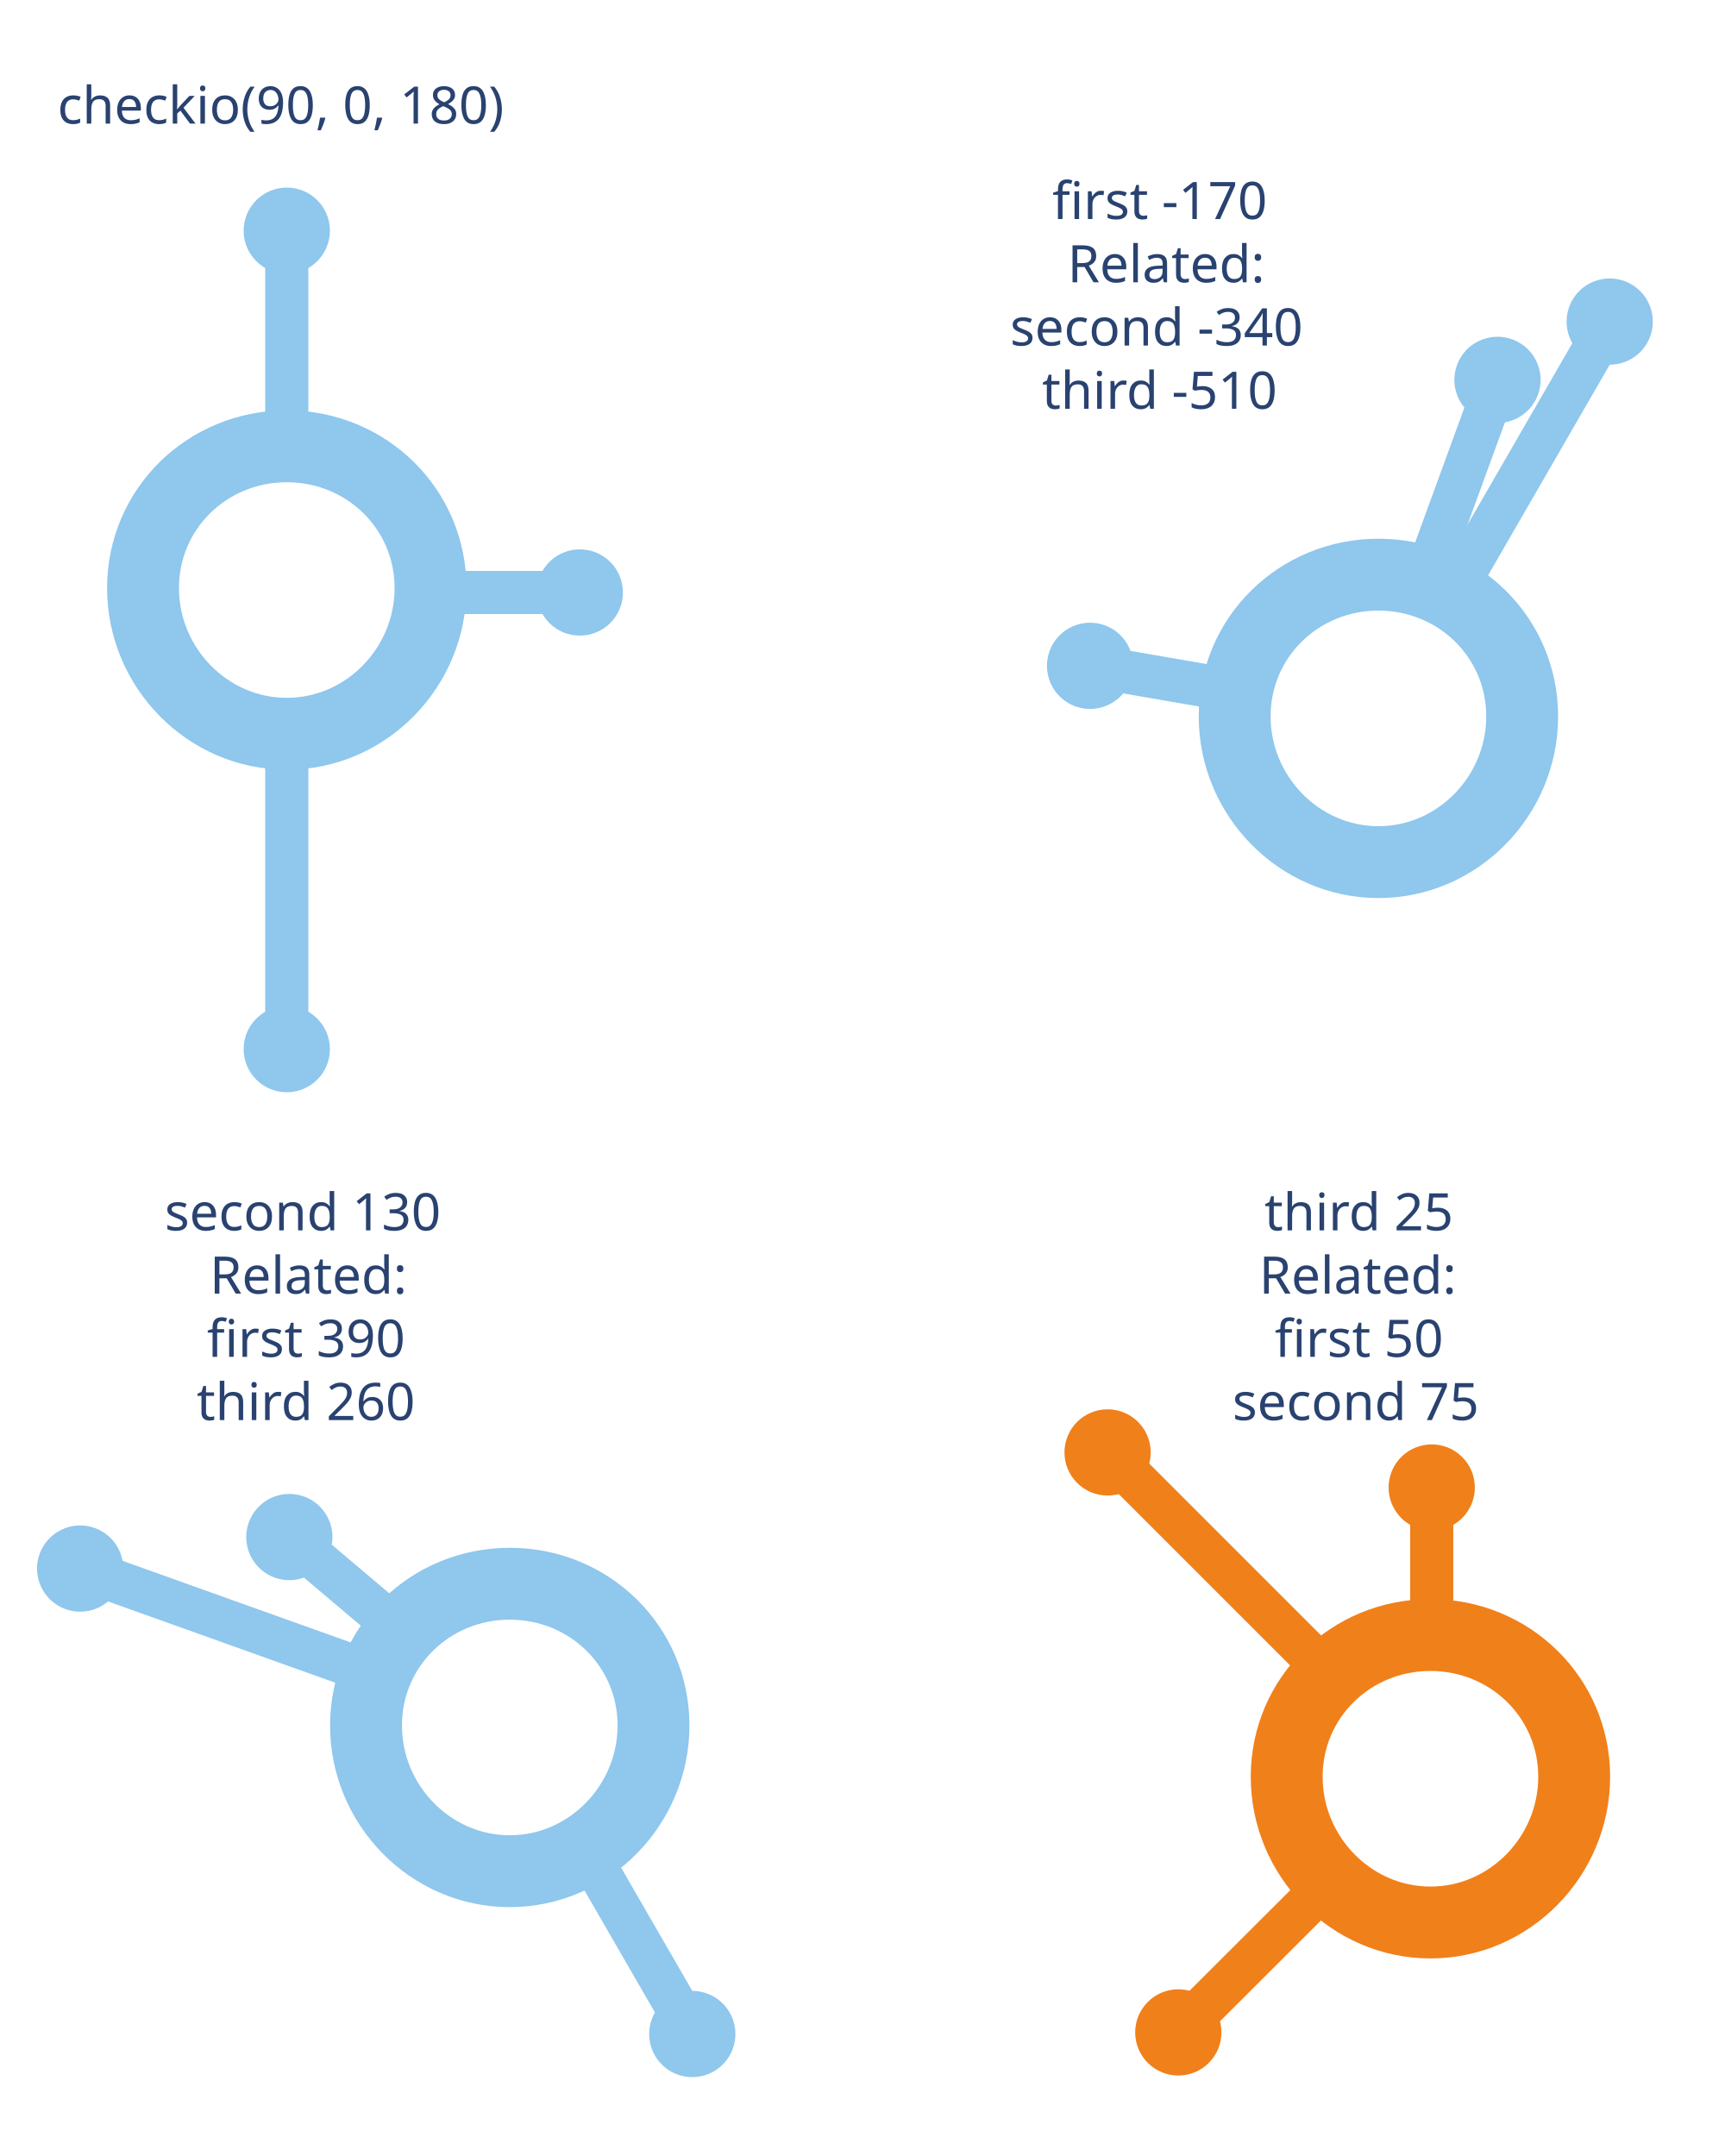
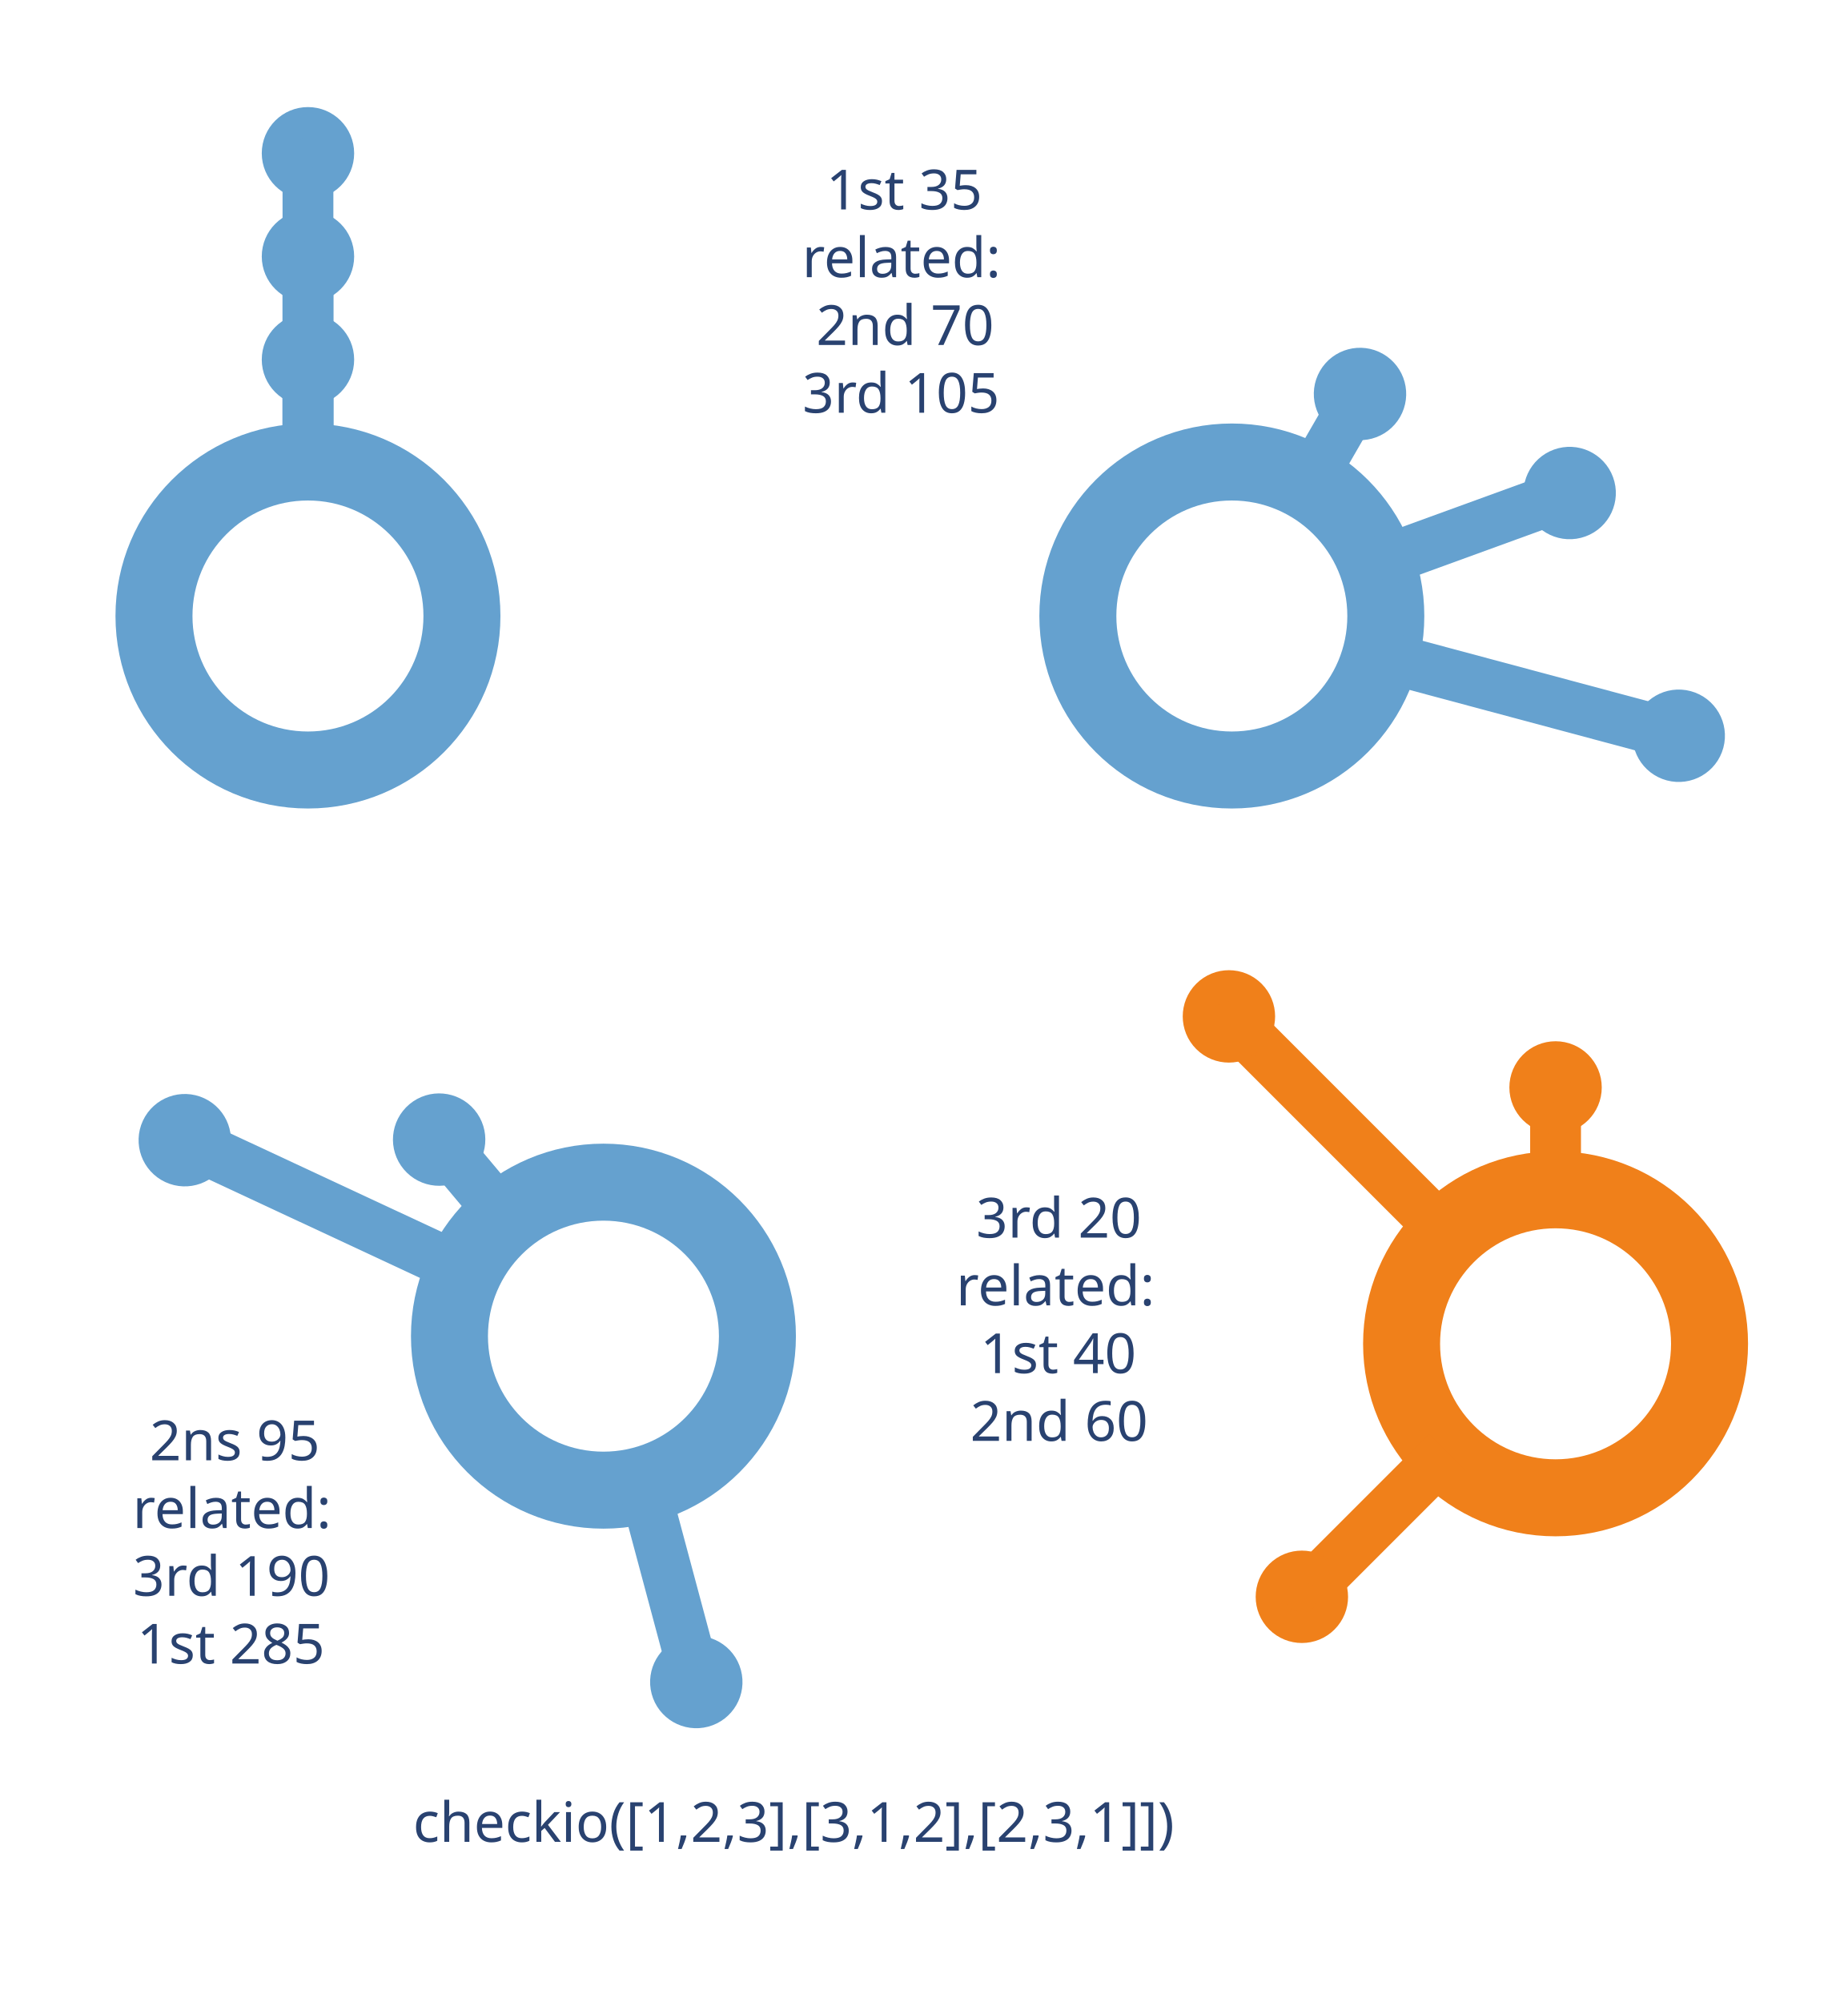
- <svg xmlns="http://www.w3.org/2000/svg" version="1.1" x="0px" y="0px" width="1200" height="1500" viewBox="0, 0, 1200, 1500">
+ <svg xmlns="http://www.w3.org/2000/svg" version="1.1" x="0px" y="0px" width="1200" height="1300" viewBox="0, 0, 1200, 1300">
  <g id="Background">
-     <rect x="0" y="0" width="1200" height="1500" fill="#000000" fill-opacity="0" />
+     <rect x="0" y="0" width="1200" height="1300" fill="#000000" fill-opacity="0" />
  </g>
+   <g id="Background" />
  <g id="Layer 1">
-     <path d="M199.5,510.501 C144.271,510.501 99.5,464.364 99.5,409.135 C99.5,353.907 144.271,310.501 199.5,310.501 C254.728,310.501 299.5,353.907 299.5,409.135 C299.5,464.364 254.728,510.501 199.5,510.501 z" fill-opacity="0" stroke="#8FC7ED" stroke-width="50" />
+     <path d="M200,500 C144.772,500 100,455.228 100,400 C100,344.772 144.772,300 200,300 C255.228,300 300,344.772 300,400 C300,455.228 255.228,500 200,500 z" fill-opacity="0" stroke="#65A1CF" stroke-width="50" />
    <g>
-       <path d="M80.5,405.714" fill="#8FC7ED" />
-       <path d="M80.5,405.714" fill-opacity="0" stroke="#8FC7ED" stroke-width="50" />
+       <path d="M200,300 L200,100" fill-opacity="0" stroke="#65A1CF" stroke-width="33" />
+       <g>
+         <path d="M200,119.527 C188.954,119.527 180,110.573 180,99.527 C180,88.482 188.954,79.527 200,79.527 C211.046,79.527 220,88.482 220,99.527 C220,110.573 211.046,119.527 200,119.527 z" fill="#65A1CF" />
+         <path d="M200,119.527 C188.954,119.527 180,110.573 180,99.527 C180,88.482 188.954,79.527 200,79.527 C211.046,79.527 220,88.482 220,99.527 C220,110.573 211.046,119.527 200,119.527 z" fill-opacity="0" stroke="#65A1CF" stroke-width="20" />
+       </g>
    </g>
    <g>
+       <path d="M200,300 L200,234" fill-opacity="0" stroke="#65A1CF" stroke-width="33" />
      <g>
-         <path d="M301.21,412.211 L391.21,412.211" fill="#8FC7ED" />
-         <path d="M301.21,412.211 L391.21,412.211" fill-opacity="0" stroke="#8FC7ED" stroke-width="30" />
+         <path d="M200,253.527 C188.954,253.527 180,244.573 180,233.527 C180,222.482 188.954,213.527 200,213.527 C211.046,213.527 220,222.482 220,233.527 C220,244.573 211.046,253.527 200,253.527 z" fill="#65A1CF" />
+         <path d="M200,253.527 C188.954,253.527 180,244.573 180,233.527 C180,222.482 188.954,213.527 200,213.527 C211.046,213.527 220,222.482 220,233.527 C220,244.573 211.046,253.527 200,253.527 z" fill-opacity="0" stroke="#65A1CF" stroke-width="20" />
+       </g>
+     </g>
+     <g>
+       <path d="M200,300 L200,167" fill-opacity="0" stroke="#65A1CF" stroke-width="33" />
+       <g>
+         <path d="M200,186.527 C188.954,186.527 180,177.573 180,166.527 C180,155.482 188.954,146.527 200,146.527 C211.046,146.527 220,155.482 220,166.527 C220,177.573 211.046,186.527 200,186.527 z" fill="#65A1CF" />
+         <path d="M200,186.527 C188.954,186.527 180,177.573 180,166.527 C180,155.482 188.954,146.527 200,146.527 C211.046,146.527 220,155.482 220,166.527 C220,177.573 211.046,186.527 200,186.527 z" fill-opacity="0" stroke="#65A1CF" stroke-width="20" />
+       </g>
+     </g>
+     <text transform="matrix(1, 0, 0, 1, 600, 200)">
+       <tspan x="-63.422" y="-64" font-family="Verdana-Bold" font-size="36" fill="#294270">1st 35</tspan>
+       <tspan x="-79.058" y="-20" font-family="Verdana-Bold" font-size="36" fill="#294270">related:</tspan>
+       <tspan x="-69.952" y="24" font-family="Verdana-Bold" font-size="36" fill="#294270">2nd 70</tspan>
+       <tspan x="-78.873" y="68" font-family="Verdana-Bold" font-size="36" fill="#294270">3rd 105</tspan>
+     </text>
+     <text transform="matrix(1, 0, 0, 1, 700, 867.635)">
+       <tspan x="-66.076" y="-64" font-family="Verdana-Bold" font-size="36" fill="#294270">3rd 20</tspan>
+       <tspan x="-79.058" y="-20" font-family="Verdana-Bold" font-size="36" fill="#294270">related:</tspan>
+       <tspan x="-63.422" y="24" font-family="Verdana-Bold" font-size="36" fill="#294270">1st 40</tspan>
+       <tspan x="-69.952" y="68" font-family="Verdana-Bold" font-size="36" fill="#294270">2nd 60</tspan>
+     </text>
+     <text transform="matrix(1, 0, 0, 1, 165.194, 1012.229)">
+       <tspan x="-68.045" y="-64" font-family="Verdana-Bold" font-size="36" fill="#294270">2ns 95</tspan>
+       <tspan x="-79.058" y="-20" font-family="Verdana-Bold" font-size="36" fill="#294270">related:</tspan>
+       <tspan x="-78.873" y="24" font-family="Verdana-Bold" font-size="36" fill="#294270">3rd 190</tspan>
+       <tspan x="-76.219" y="68" font-family="Verdana-Bold" font-size="36" fill="#294270">1st 285</tspan>
+     </text>
+     <path d="M800,500 C744.772,500 700,455.228 700,400 C700,344.772 744.772,300 800,300 C855.228,300 900,344.772 900,400 C900,455.228 855.228,500 800,500 z" fill-opacity="0" stroke="#65A1CF" stroke-width="50" />
+     <g>
+       <path d="M896.593,425.882 L1089.778,477.646" fill-opacity="0" stroke="#65A1CF" stroke-width="33" />
+       <g>
+         <path d="M1070.916,472.592 C1073.775,461.922 1084.741,455.591 1095.411,458.45 C1106.08,461.309 1112.412,472.275 1109.553,482.945 C1106.694,493.614 1095.727,499.946 1085.058,497.087 C1074.389,494.228 1068.057,483.261 1070.916,472.592 z" fill="#65A1CF" />
+         <path d="M1070.916,472.592 C1073.775,461.922 1084.741,455.591 1095.411,458.45 C1106.08,461.309 1112.412,472.275 1109.553,482.945 C1106.694,493.614 1095.727,499.946 1085.058,497.087 C1074.389,494.228 1068.057,483.261 1070.916,472.592 z" fill-opacity="0" stroke="#65A1CF" stroke-width="20" />
+       </g>
+     </g>
+     <g>
+       <path d="M850,313.398 L883,256.24" fill-opacity="0" stroke="#65A1CF" stroke-width="33" />
+       <g>
+         <path d="M873.236,273.151 C863.67,267.628 860.393,255.396 865.916,245.831 C871.439,236.265 883.67,232.987 893.236,238.51 C902.802,244.033 906.08,256.265 900.557,265.831 C895.034,275.396 882.802,278.674 873.236,273.151 z" fill="#65A1CF" />
+         <path d="M873.236,273.151 C863.67,267.628 860.393,255.396 865.916,245.831 C871.439,236.265 883.67,232.987 893.236,238.51 C902.802,244.033 906.08,256.265 900.557,265.831 C895.034,275.396 882.802,278.674 873.236,273.151 z" fill-opacity="0" stroke="#65A1CF" stroke-width="20" />
+       </g>
+     </g>
+     <g>
+       <path d="M893.969,365.798 L1018.948,320.309" fill-opacity="0" stroke="#65A1CF" stroke-width="33" />
+       <g>
+         <path d="M1000.599,326.988 C996.821,316.609 1002.173,305.132 1012.552,301.354 C1022.932,297.576 1034.409,302.928 1038.186,313.307 C1041.964,323.687 1036.612,335.164 1026.233,338.942 C1015.853,342.719 1004.377,337.368 1000.599,326.988 z" fill="#65A1CF" />
+         <path d="M1000.599,326.988 C996.821,316.609 1002.173,305.132 1012.552,301.354 C1022.932,297.576 1034.409,302.928 1038.186,313.307 C1041.964,323.687 1036.612,335.164 1026.233,338.942 C1015.853,342.719 1004.377,337.368 1000.599,326.988 z" fill-opacity="0" stroke="#65A1CF" stroke-width="20" />
+       </g>
+     </g>
+     <path d="M391.897,967.635 C336.669,967.635 291.897,922.864 291.897,867.635 C291.897,812.407 336.669,767.635 391.897,767.635 C447.126,767.635 491.897,812.407 491.897,867.635 C491.897,922.864 447.126,967.635 391.897,967.635 z" fill-opacity="0" stroke="#65A1CF" stroke-width="50" />
+     <g>
+       <path d="M301.695,825.102 L120.433,740.578" fill-opacity="0" stroke="#65A1CF" stroke-width="33" />
+       <g>
+         <path d="M138.131,748.831 C133.463,758.841 121.563,763.173 111.552,758.505 C101.542,753.836 97.211,741.937 101.879,731.926 C106.547,721.915 118.446,717.584 128.457,722.252 C138.468,726.92 142.799,738.82 138.131,748.831 z" fill="#65A1CF" />
+         <path d="M138.131,748.831 C133.463,758.841 121.563,763.173 111.552,758.505 C101.542,753.836 97.211,741.937 101.879,731.926 C106.547,721.915 118.446,717.584 128.457,722.252 C138.468,726.92 142.799,738.82 138.131,748.831 z" fill-opacity="0" stroke="#65A1CF" stroke-width="20" />
+       </g>
+     </g>
+     <g>
+       <path d="M327.922,790.922 L285.498,740.363" fill-opacity="0" stroke="#65A1CF" stroke-width="33" />
+       <g>
+         <path d="M298.05,755.321 C289.589,762.421 276.974,761.318 269.874,752.856 C262.774,744.395 263.877,731.78 272.339,724.68 C280.8,717.58 293.415,718.683 300.515,727.145 C307.615,735.606 306.512,748.221 298.05,755.321 z" fill="#65A1CF" />
+         <path d="M298.05,755.321 C289.589,762.421 276.974,761.318 269.874,752.856 C262.774,744.395 263.877,731.78 272.339,724.68 C280.8,717.58 293.415,718.683 300.515,727.145 C307.615,735.606 306.512,748.221 298.05,755.321 z" fill-opacity="0" stroke="#65A1CF" stroke-width="20" />
+       </g>
+     </g>
+     <g>
+       <path d="M417.657,963.299 L452.08,1091.768" fill-opacity="0" stroke="#65A1CF" stroke-width="33" />
+       <g>
+         <path d="M447.026,1072.906 C457.695,1070.047 468.662,1076.378 471.521,1087.048 C474.379,1097.717 468.048,1108.684 457.378,1111.543 C446.709,1114.401 435.742,1108.07 432.884,1097.401 C430.025,1086.731 436.356,1075.765 447.026,1072.906 z" fill="#65A1CF" />
+         <path d="M447.026,1072.906 C457.695,1070.047 468.662,1076.378 471.521,1087.048 C474.379,1097.717 468.048,1108.684 457.378,1111.543 C446.709,1114.401 435.742,1108.07 432.884,1097.401 C430.025,1086.731 436.356,1075.765 447.026,1072.906 z" fill-opacity="0" stroke="#65A1CF" stroke-width="20" />
+       </g>
+     </g>
+     <path d="M1010.239,972.603 C955.011,972.603 910.239,927.832 910.239,872.603 C910.239,817.375 955.011,772.603 1010.239,772.603 C1065.468,772.603 1110.239,817.375 1110.239,872.603 C1110.239,927.832 1065.468,972.603 1010.239,972.603 z" fill-opacity="0" stroke="#F0801A" stroke-width="50" />
+     <g>
+       <g>
+         <path d="M939.864,801.756 L798.442,660.334" fill="#F0801A" />
+         <path d="M939.864,801.756 L798.442,660.334" fill-opacity="0" stroke="#F0801A" stroke-width="33" />
      </g>
      <g>
-         <path d="M417.484,398.069 C425.295,405.879 425.295,418.543 417.484,426.353 C409.674,434.164 397.011,434.164 389.2,426.353 C381.39,418.543 381.39,405.879 389.2,398.069 C397.011,390.258 409.674,390.258 417.484,398.069 z" fill="#8FC7ED" />
-         <path d="M417.484,398.069 C425.295,405.879 425.295,418.543 417.484,426.353 C409.674,434.164 397.011,434.164 389.2,426.353 C381.39,418.543 381.39,405.879 389.2,398.069 C397.011,390.258 409.674,390.258 417.484,398.069 z" fill-opacity="0" stroke="#8FC7ED" stroke-width="20" />
+         <path d="M812.25,674.142 C804.44,681.953 791.777,681.953 783.966,674.142 C776.156,666.332 776.156,653.668 783.966,645.858 C791.777,638.047 804.44,638.047 812.25,645.858 C820.061,653.668 820.061,666.332 812.25,674.142 z" fill="#F0801A" />
+         <path d="M812.25,674.142 C804.44,681.953 791.777,681.953 783.966,674.142 C776.156,666.332 776.156,653.668 783.966,645.858 C791.777,638.047 804.44,638.047 812.25,645.858 C820.061,653.668 820.061,666.332 812.25,674.142 z" fill-opacity="0" stroke="#F0801A" stroke-width="20" />
      </g>
    </g>
    <g>
      <g>
-         <path d="M199.5,310.5 L199.5,170.5" fill="#8FC7ED" />
-         <path d="M199.5,310.5 L199.5,170.5" fill-opacity="0" stroke="#8FC7ED" stroke-width="30" />
+         <path d="M1010.24,772.605 L1010.24,706.605" fill="#F0801A" />
+         <path d="M1010.24,772.605 L1010.24,706.605" fill-opacity="0" stroke="#F0801A" stroke-width="33" />
      </g>
      <g>
-         <path d="M199.5,180.5 C188.454,180.5 179.5,171.546 179.5,160.5 C179.5,149.454 188.454,140.5 199.5,140.5 C210.545,140.5 219.5,149.454 219.5,160.5 C219.5,171.546 210.545,180.5 199.5,180.5 z" fill="#8FC7ED" />
-         <path d="M199.5,180.5 C188.454,180.5 179.5,171.546 179.5,160.5 C179.5,149.454 188.454,140.5 199.5,140.5 C210.545,140.5 219.5,149.454 219.5,160.5 C219.5,171.546 210.545,180.5 199.5,180.5 z" fill-opacity="0" stroke="#8FC7ED" stroke-width="20" />
+         <path d="M1010.24,726.132 C999.195,726.132 990.24,717.178 990.24,706.132 C990.24,695.086 999.195,686.132 1010.24,686.132 C1021.286,686.132 1030.24,695.086 1030.24,706.132 C1030.24,717.178 1021.286,726.132 1010.24,726.132 z" fill="#F0801A" />
+         <path d="M1010.24,726.132 C999.195,726.132 990.24,717.178 990.24,706.132 C990.24,695.086 999.195,686.132 1010.24,686.132 C1021.286,686.132 1030.24,695.086 1030.24,706.132 C1030.24,717.178 1021.286,726.132 1010.24,726.132 z" fill-opacity="0" stroke="#F0801A" stroke-width="20" />
      </g>
    </g>
    <g>
      <g>
-         <path d="M199.5,510.5 L199.5,710.5" fill="#8FC7ED" />
-         <path d="M199.5,510.5 L199.5,710.5" fill-opacity="0" stroke="#8FC7ED" stroke-width="30" />
+         <path d="M939.864,942.508 L845.819,1036.553" fill="#F0801A" />
+         <path d="M939.864,942.508 L845.819,1036.553" fill-opacity="0" stroke="#F0801A" stroke-width="33" />
      </g>
      <g>
-         <path d="M213.642,715.769 C221.452,723.58 221.452,736.243 213.642,744.053 C205.831,751.864 193.168,751.864 185.358,744.053 C177.547,736.243 177.547,723.58 185.358,715.769 C193.168,707.959 205.831,707.959 213.642,715.769 z" fill="#8FC7ED" />
-         <path d="M213.642,715.769 C221.452,723.58 221.452,736.243 213.642,744.053 C205.831,751.864 193.168,751.864 185.358,744.053 C177.547,736.243 177.547,723.58 185.358,715.769 C193.168,707.959 205.831,707.959 213.642,715.769 z" fill-opacity="0" stroke="#8FC7ED" stroke-width="20" />
+         <path d="M859.627,1022.746 C867.437,1030.556 867.437,1043.219 859.627,1051.03 C851.816,1058.84 839.153,1058.84 831.342,1051.03 C823.532,1043.219 823.532,1030.556 831.342,1022.746 C839.153,1014.935 851.816,1014.935 859.627,1022.746 z" fill="#F0801A" />
+         <path d="M859.627,1022.746 C867.437,1030.556 867.437,1043.219 859.627,1051.03 C851.816,1058.84 839.153,1058.84 831.342,1051.03 C823.532,1043.219 823.532,1030.556 831.342,1022.746 C839.153,1014.935 851.816,1014.935 859.627,1022.746 z" fill-opacity="0" stroke="#F0801A" stroke-width="20" />
      </g>
    </g>
-     <path d="M958.901,599.806 C903.672,599.806 858.901,553.669 858.901,498.441 C858.901,443.212 903.672,399.806 958.901,399.806 C1014.129,399.806 1058.901,443.212 1058.901,498.441 C1058.901,553.669 1014.129,599.806 958.901,599.806 z" fill-opacity="0" stroke="#8FC7ED" stroke-width="50" />
-     <g>
-       <g>
-         <path d="M858.956,480.616 L770.269,465.3" fill="#8FC7ED" />
-         <path d="M858.956,480.616 L770.269,465.3" fill-opacity="0" stroke="#8FC7ED" stroke-width="30" />
-       </g>
-       <g>
-         <path d="M741.971,474.765 C735.604,465.739 737.759,453.26 746.785,446.893 C755.811,440.526 768.289,442.681 774.657,451.706 C781.024,460.732 778.869,473.211 769.843,479.578 C760.817,485.945 748.339,483.79 741.971,474.765 z" fill="#8FC7ED" />
-         <path d="M741.971,474.765 C735.604,465.739 737.759,453.26 746.785,446.893 C755.811,440.526 768.289,442.681 774.657,451.706 C781.024,460.732 778.869,473.211 769.843,479.578 C760.817,485.945 748.339,483.79 741.971,474.765 z" fill-opacity="0" stroke="#8FC7ED" stroke-width="20" />
-       </g>
-     </g>
-     <g>
-       <g>
-         <path d="M990.253,405.172 L1038.297,273.674" fill="#8FC7ED" />
-         <path d="M990.253,405.172 L1038.297,273.674" fill-opacity="0" stroke="#8FC7ED" stroke-width="30" />
-       </g>
-       <g>
-         <path d="M1034.866,283.067 C1024.491,279.276 1019.153,267.793 1022.944,257.418 C1026.734,247.043 1038.218,241.705 1048.593,245.496 C1058.967,249.286 1064.305,260.77 1060.515,271.145 C1056.724,281.52 1045.24,286.857 1034.866,283.067 z" fill="#8FC7ED" />
-         <path d="M1034.866,283.067 C1024.491,279.276 1019.153,267.793 1022.944,257.418 C1026.734,247.043 1038.218,241.705 1048.593,245.496 C1058.967,249.286 1064.305,260.77 1060.515,271.145 C1056.724,281.52 1045.24,286.857 1034.866,283.067 z" fill-opacity="0" stroke="#8FC7ED" stroke-width="20" />
-       </g>
-     </g>
-     <g>
-       <g>
-         <path d="M1010.088,413.752 L1110.088,240.547" fill="#8FC7ED" />
-         <path d="M1010.088,413.752 L1110.088,240.547" fill-opacity="0" stroke="#8FC7ED" stroke-width="30" />
-       </g>
-       <g>
-         <path d="M1100.475,228.912 C1097.616,218.243 1103.948,207.276 1114.617,204.417 C1125.286,201.559 1136.253,207.89 1139.112,218.56 C1141.971,229.229 1135.639,240.196 1124.97,243.054 C1114.301,245.913 1103.334,239.582 1100.475,228.912 z" fill="#8FC7ED" />
-         <path d="M1100.475,228.912 C1097.616,218.243 1103.948,207.276 1114.617,204.417 C1125.286,201.559 1136.253,207.89 1139.112,218.56 C1141.971,229.229 1135.639,240.196 1124.97,243.054 C1114.301,245.913 1103.334,239.582 1100.475,228.912 z" fill-opacity="0" stroke="#8FC7ED" stroke-width="20" />
-       </g>
-     </g>
-     <path d="M995.088,1337.541 C939.859,1337.541 895.088,1291.404 895.088,1236.176 C895.088,1180.947 939.859,1137.541 995.088,1137.541 C1050.316,1137.541 1095.088,1180.947 1095.088,1236.176 C1095.088,1291.404 1050.316,1337.541 995.088,1337.541 z" fill-opacity="0" stroke="#F0801A" stroke-width="50" />
-     <g>
-       <path d="M876.088,1232.754" fill="#8FC7ED" />
-       <path d="M876.088,1232.754" fill-opacity="0" stroke="#F0801A" stroke-width="50" />
-     </g>
-     <g>
-       <g>
-         <path d="M995.975,1137.047 L995.975,1047.047" fill="#F0801A" />
-         <path d="M995.975,1137.047 L995.975,1047.047" fill-opacity="0" stroke="#F0801A" stroke-width="30" />
-       </g>
-       <g>
-         <path d="M981.833,1020.773 C989.644,1012.962 1002.307,1012.962 1010.118,1020.773 C1017.928,1028.583 1017.928,1041.246 1010.118,1049.057 C1002.307,1056.867 989.644,1056.867 981.833,1049.057 C974.023,1041.246 974.023,1028.583 981.833,1020.773 z" fill="#F0801A" />
-         <path d="M981.833,1020.773 C989.644,1012.962 1002.307,1012.962 1010.118,1020.773 C1017.928,1028.583 1017.928,1041.246 1010.118,1049.057 C1002.307,1056.867 989.644,1056.867 981.833,1049.057 C974.023,1041.246 974.023,1028.583 981.833,1020.773 z" fill-opacity="0" stroke="#F0801A" stroke-width="20" />
-       </g>
-     </g>
-     <g>
-       <g>
-         <path d="M925.836,1308.023 L826.771,1406.948" fill="#F0801A" />
-         <path d="M925.836,1308.023 L826.771,1406.948" fill-opacity="0" stroke="#F0801A" stroke-width="30" />
-       </g>
-       <g>
-         <path d="M833.847,1399.882 C841.652,1407.698 841.643,1420.361 833.827,1428.166 C826.011,1435.971 813.348,1435.962 805.543,1428.146 C797.738,1420.33 797.747,1407.667 805.562,1399.862 C813.378,1392.057 826.042,1392.066 833.847,1399.882 z" fill="#F0801A" />
-         <path d="M833.847,1399.882 C841.652,1407.698 841.643,1420.361 833.827,1428.166 C826.011,1435.971 813.348,1435.962 805.543,1428.146 C797.738,1420.33 797.747,1407.667 805.562,1399.862 C813.378,1392.057 826.042,1392.066 833.847,1399.882 z" fill-opacity="0" stroke="#F0801A" stroke-width="20" />
-       </g>
-     </g>
-     <g>
-       <g>
-         <path d="M925.647,1165.647 L784.226,1024.226" fill="#F0801A" />
-         <path d="M925.647,1165.647 L784.226,1024.226" fill-opacity="0" stroke="#F0801A" stroke-width="30" />
-       </g>
-       <g>
-         <path d="M770.5,1030.5 C759.454,1030.5 750.5,1021.546 750.5,1010.5 C750.5,999.454 759.454,990.5 770.5,990.5 C781.546,990.5 790.5,999.454 790.5,1010.5 C790.5,1021.546 781.546,1030.5 770.5,1030.5 z" fill="#F0801A" />
-         <path d="M770.5,1030.5 C759.454,1030.5 750.5,1021.546 750.5,1010.5 C750.5,999.454 759.454,990.5 770.5,990.5 C781.546,990.5 790.5,999.454 790.5,1010.5 C790.5,1021.546 781.546,1030.5 770.5,1030.5 z" fill-opacity="0" stroke="#F0801A" stroke-width="20" />
-       </g>
-     </g>
-     <text transform="matrix(1, 0, 0, 1, 238.202, 72.5)">
-       <tspan x="-198.202" y="13.5" font-family="Verdana-Bold" font-size="36" fill="#294270">checkio(90, 0, 180)</tspan>
+     <text transform="matrix(1, 0, 0, 1, 600, 1182.5)">
+       <tspan x="-331.787" y="13.5" font-family="Verdana-Bold" font-size="36" fill="#294270">checkio([1,2,3],[3,1,2],[2,3,1]])</tspan>
    </text>
-     <text transform="matrix(1, 0, 0, 1, 826.82, 206.384)">
-       <tspan x="-94.764" y="-54" font-family="Verdana-Bold" font-size="36" fill="#294270">first -170</tspan>
-       <tspan x="-84.19" y="-10" font-family="Verdana-Bold" font-size="36" fill="#294270">Related:</tspan>
-       <tspan x="-124.172" y="34" font-family="Verdana-Bold" font-size="36" fill="#294270">second -340</tspan>
-       <tspan x="-101.892" y="78" font-family="Verdana-Bold" font-size="36" fill="#294270">third -510</tspan>
-     </text>
-     <text transform="matrix(1, 0, 0, 1, 960.089, 910)">
-       <tspan x="-80.455" y="-54" font-family="Verdana-Bold" font-size="36" fill="#294270">third 25</tspan>
-       <tspan x="-84.19" y="-10" font-family="Verdana-Bold" font-size="36" fill="#294270">Related:</tspan>
-       <tspan x="-73.327" y="34" font-family="Verdana-Bold" font-size="36" fill="#294270">first 50</tspan>
-       <tspan x="-102.735" y="78" font-family="Verdana-Bold" font-size="36" fill="#294270">second 75</tspan>
-     </text>
-     <text transform="matrix(1, 0, 0, 1, 230.089, 910)">
-       <tspan x="-115.532" y="-54" font-family="Verdana-Bold" font-size="36" fill="#294270">second 130</tspan>
-       <tspan x="-84.19" y="-10" font-family="Verdana-Bold" font-size="36" fill="#294270">Related:</tspan>
-       <tspan x="-86.124" y="34" font-family="Verdana-Bold" font-size="36" fill="#294270">first 390</tspan>
-       <tspan x="-93.252" y="78" font-family="Verdana-Bold" font-size="36" fill="#294270">third 260</tspan>
-     </text>
-     <path d="M995.975,1137.047" fill-opacity="0" stroke="#000000" stroke-width="1" />
-     <path d="M354.616,1301.85 C299.388,1301.85 254.616,1255.713 254.616,1200.485 C254.616,1145.256 299.388,1101.85 354.616,1101.85 C409.845,1101.85 454.616,1145.256 454.616,1200.485 C454.616,1255.713 409.845,1301.85 354.616,1301.85 z" fill-opacity="0" stroke="#8FC7ED" stroke-width="50" />
-     <g>
-       <path d="M235.616,1197.063" fill="#8FC7ED" />
-       <path d="M235.616,1197.063" fill-opacity="0" stroke="#8FC7ED" stroke-width="50" />
-     </g>
-     <g>
-       <g>
-         <path d="M279.272,1135.321 L210.55,1077.206" fill="#8FC7ED" />
-         <path d="M279.272,1135.321 L210.55,1077.206" fill-opacity="0" stroke="#8FC7ED" stroke-width="30" />
-       </g>
-       <g>
-         <path d="M181.355,1071.039 C180.435,1060.032 188.612,1050.363 199.619,1049.442 C210.626,1048.522 220.296,1056.698 221.216,1067.706 C222.137,1078.713 213.96,1088.382 202.953,1089.303 C191.945,1090.224 182.276,1082.047 181.355,1071.039 z" fill="#8FC7ED" />
-         <path d="M181.355,1071.039 C180.435,1060.032 188.612,1050.363 199.619,1049.442 C210.626,1048.522 220.296,1056.698 221.216,1067.706 C222.137,1078.713 213.96,1088.382 202.953,1089.303 C191.945,1090.224 182.276,1082.047 181.355,1071.039 z" fill-opacity="0" stroke="#8FC7ED" stroke-width="20" />
-       </g>
-     </g>
-     <g>
-       <g>
-         <path d="M406.574,1285.234 L476.587,1406.47" fill="#8FC7ED" />
-         <path d="M406.574,1285.234 L476.587,1406.47" fill-opacity="0" stroke="#8FC7ED" stroke-width="30" />
-       </g>
-       <g>
-         <path d="M471.586,1397.81 C481.151,1392.286 493.384,1395.562 498.907,1405.128 C504.431,1414.693 501.155,1426.925 491.59,1432.449 C482.024,1437.973 469.792,1434.697 464.268,1425.131 C458.745,1415.566 462.021,1403.334 471.586,1397.81 z" fill="#8FC7ED" />
-         <path d="M471.586,1397.81 C481.151,1392.286 493.384,1395.562 498.907,1405.128 C504.431,1414.693 501.155,1426.925 491.59,1432.449 C482.024,1437.973 469.792,1434.697 464.268,1425.131 C458.745,1415.566 462.021,1403.334 471.586,1397.81 z" fill-opacity="0" stroke="#8FC7ED" stroke-width="20" />
-       </g>
-     </g>
-     <g>
-       <g>
-         <path d="M262.355,1165.209 L74.04,1097.848" fill="#8FC7ED" />
-         <path d="M262.355,1165.209 L74.04,1097.848" fill-opacity="0" stroke="#8FC7ED" stroke-width="30" />
-       </g>
-       <g>
-         <path d="M64.315,1109.389 C54.331,1114.113 42.407,1109.847 37.684,1099.863 C32.96,1089.878 37.225,1077.954 47.21,1073.231 C57.195,1068.507 69.118,1072.772 73.842,1082.757 C78.565,1092.742 74.3,1104.665 64.315,1109.389 z" fill="#8FC7ED" />
-         <path d="M64.315,1109.389 C54.331,1114.113 42.407,1109.847 37.684,1099.863 C32.96,1089.878 37.225,1077.954 47.21,1073.231 C57.195,1068.507 69.118,1072.772 73.842,1082.757 C78.565,1092.742 74.3,1104.665 64.315,1109.389 z" fill-opacity="0" stroke="#8FC7ED" stroke-width="20" />
-       </g>
-     </g>
  </g>
  <defs />
</svg>
